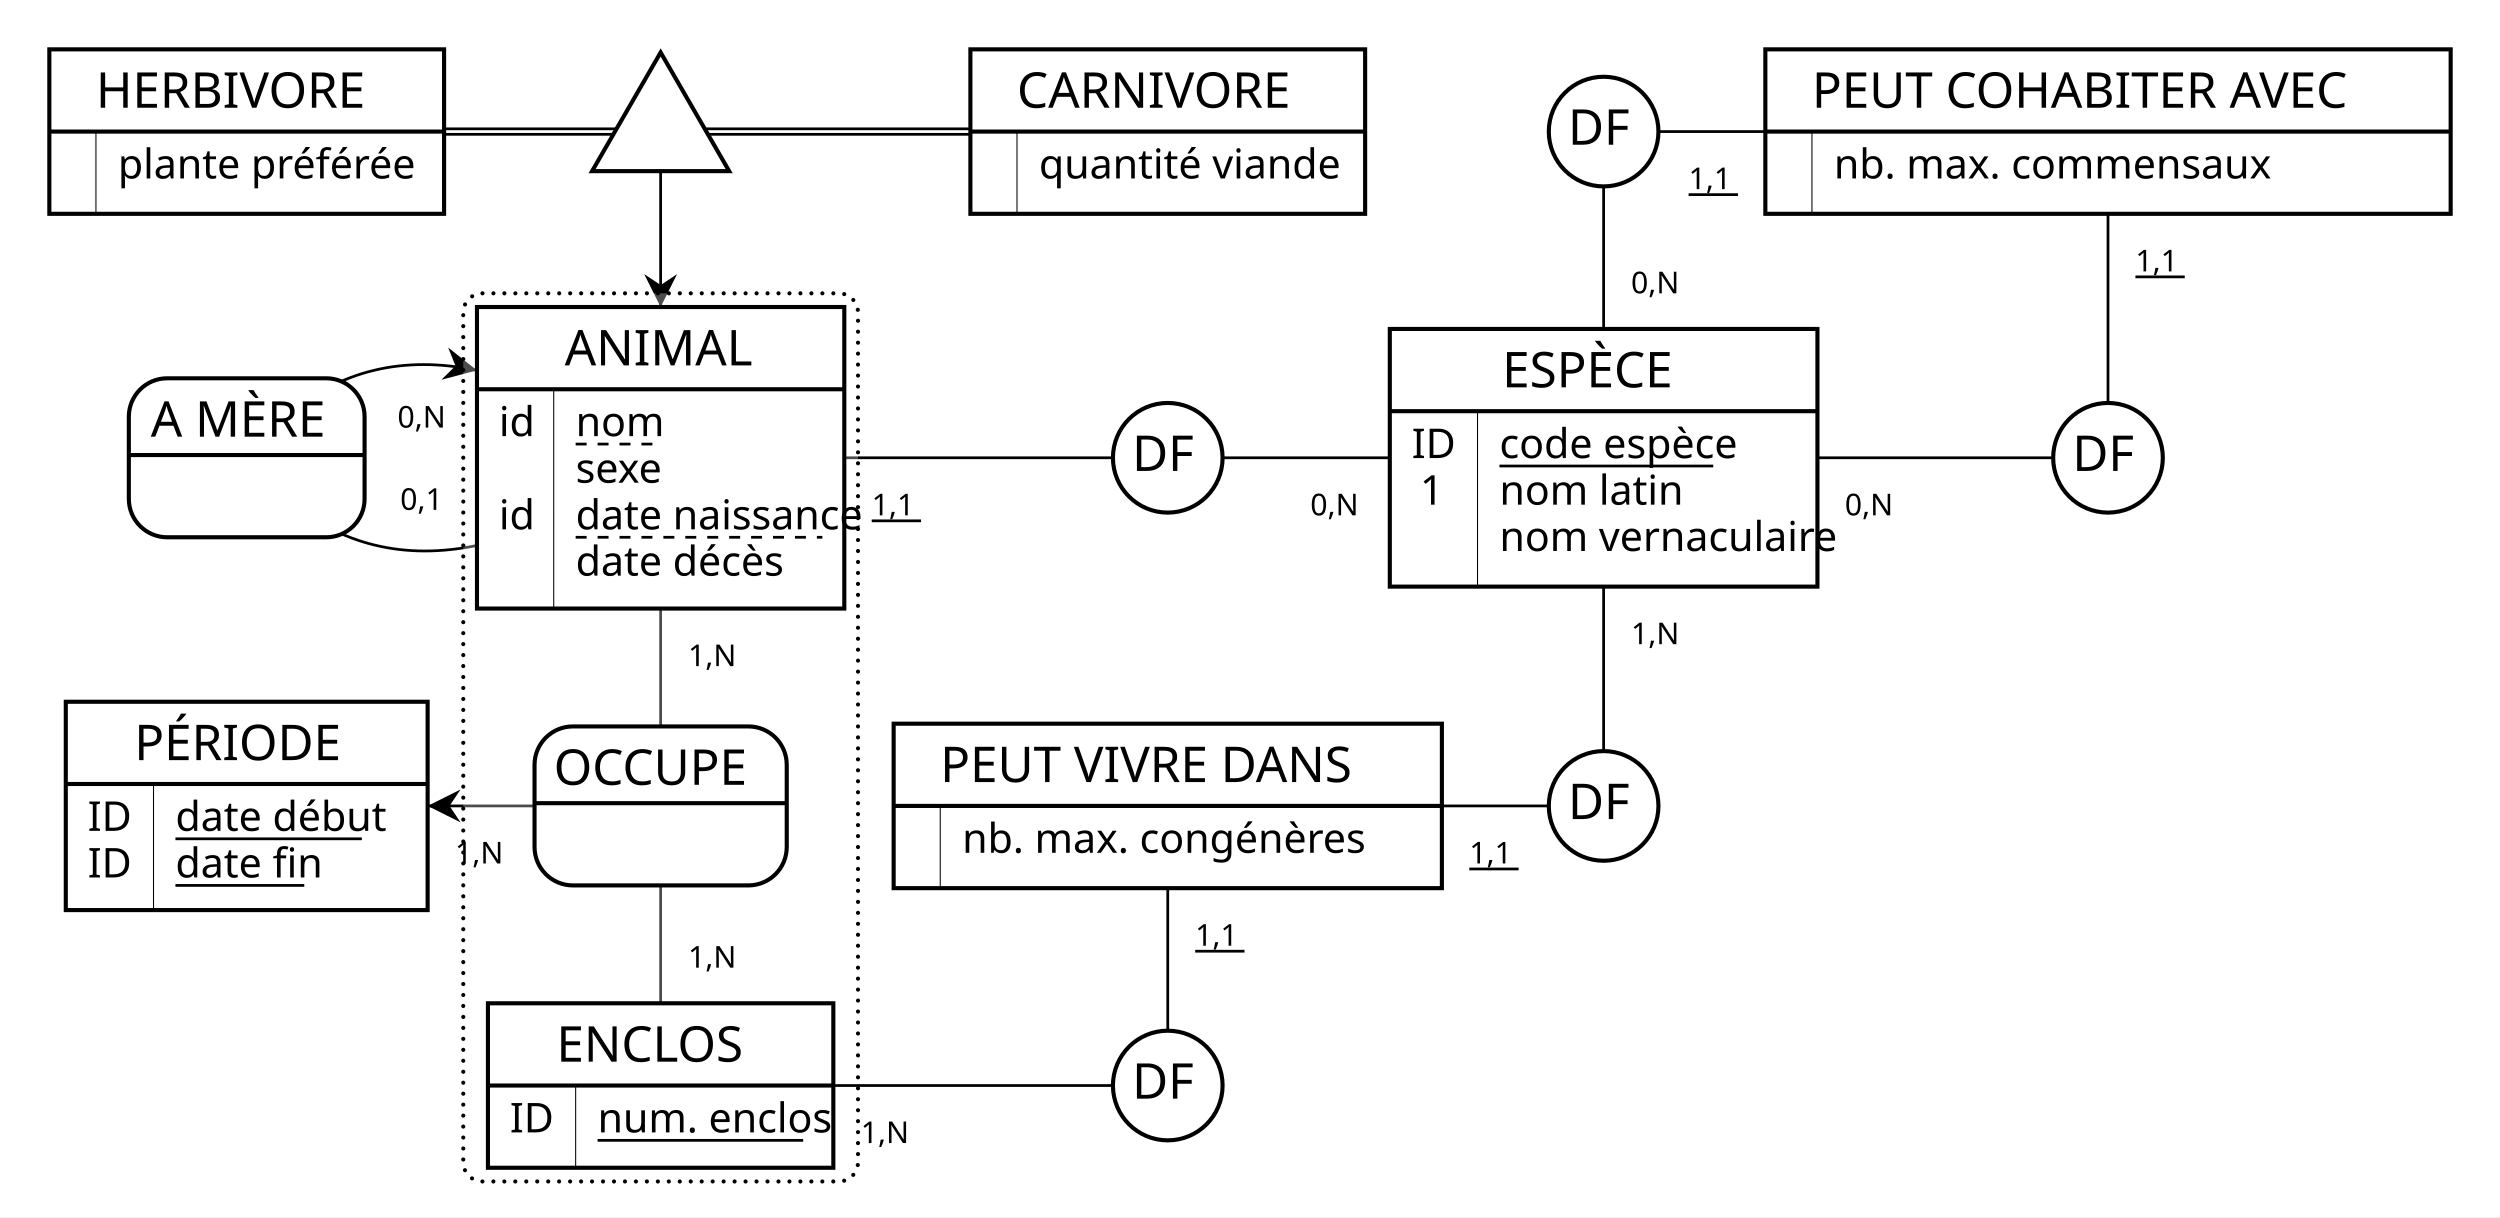
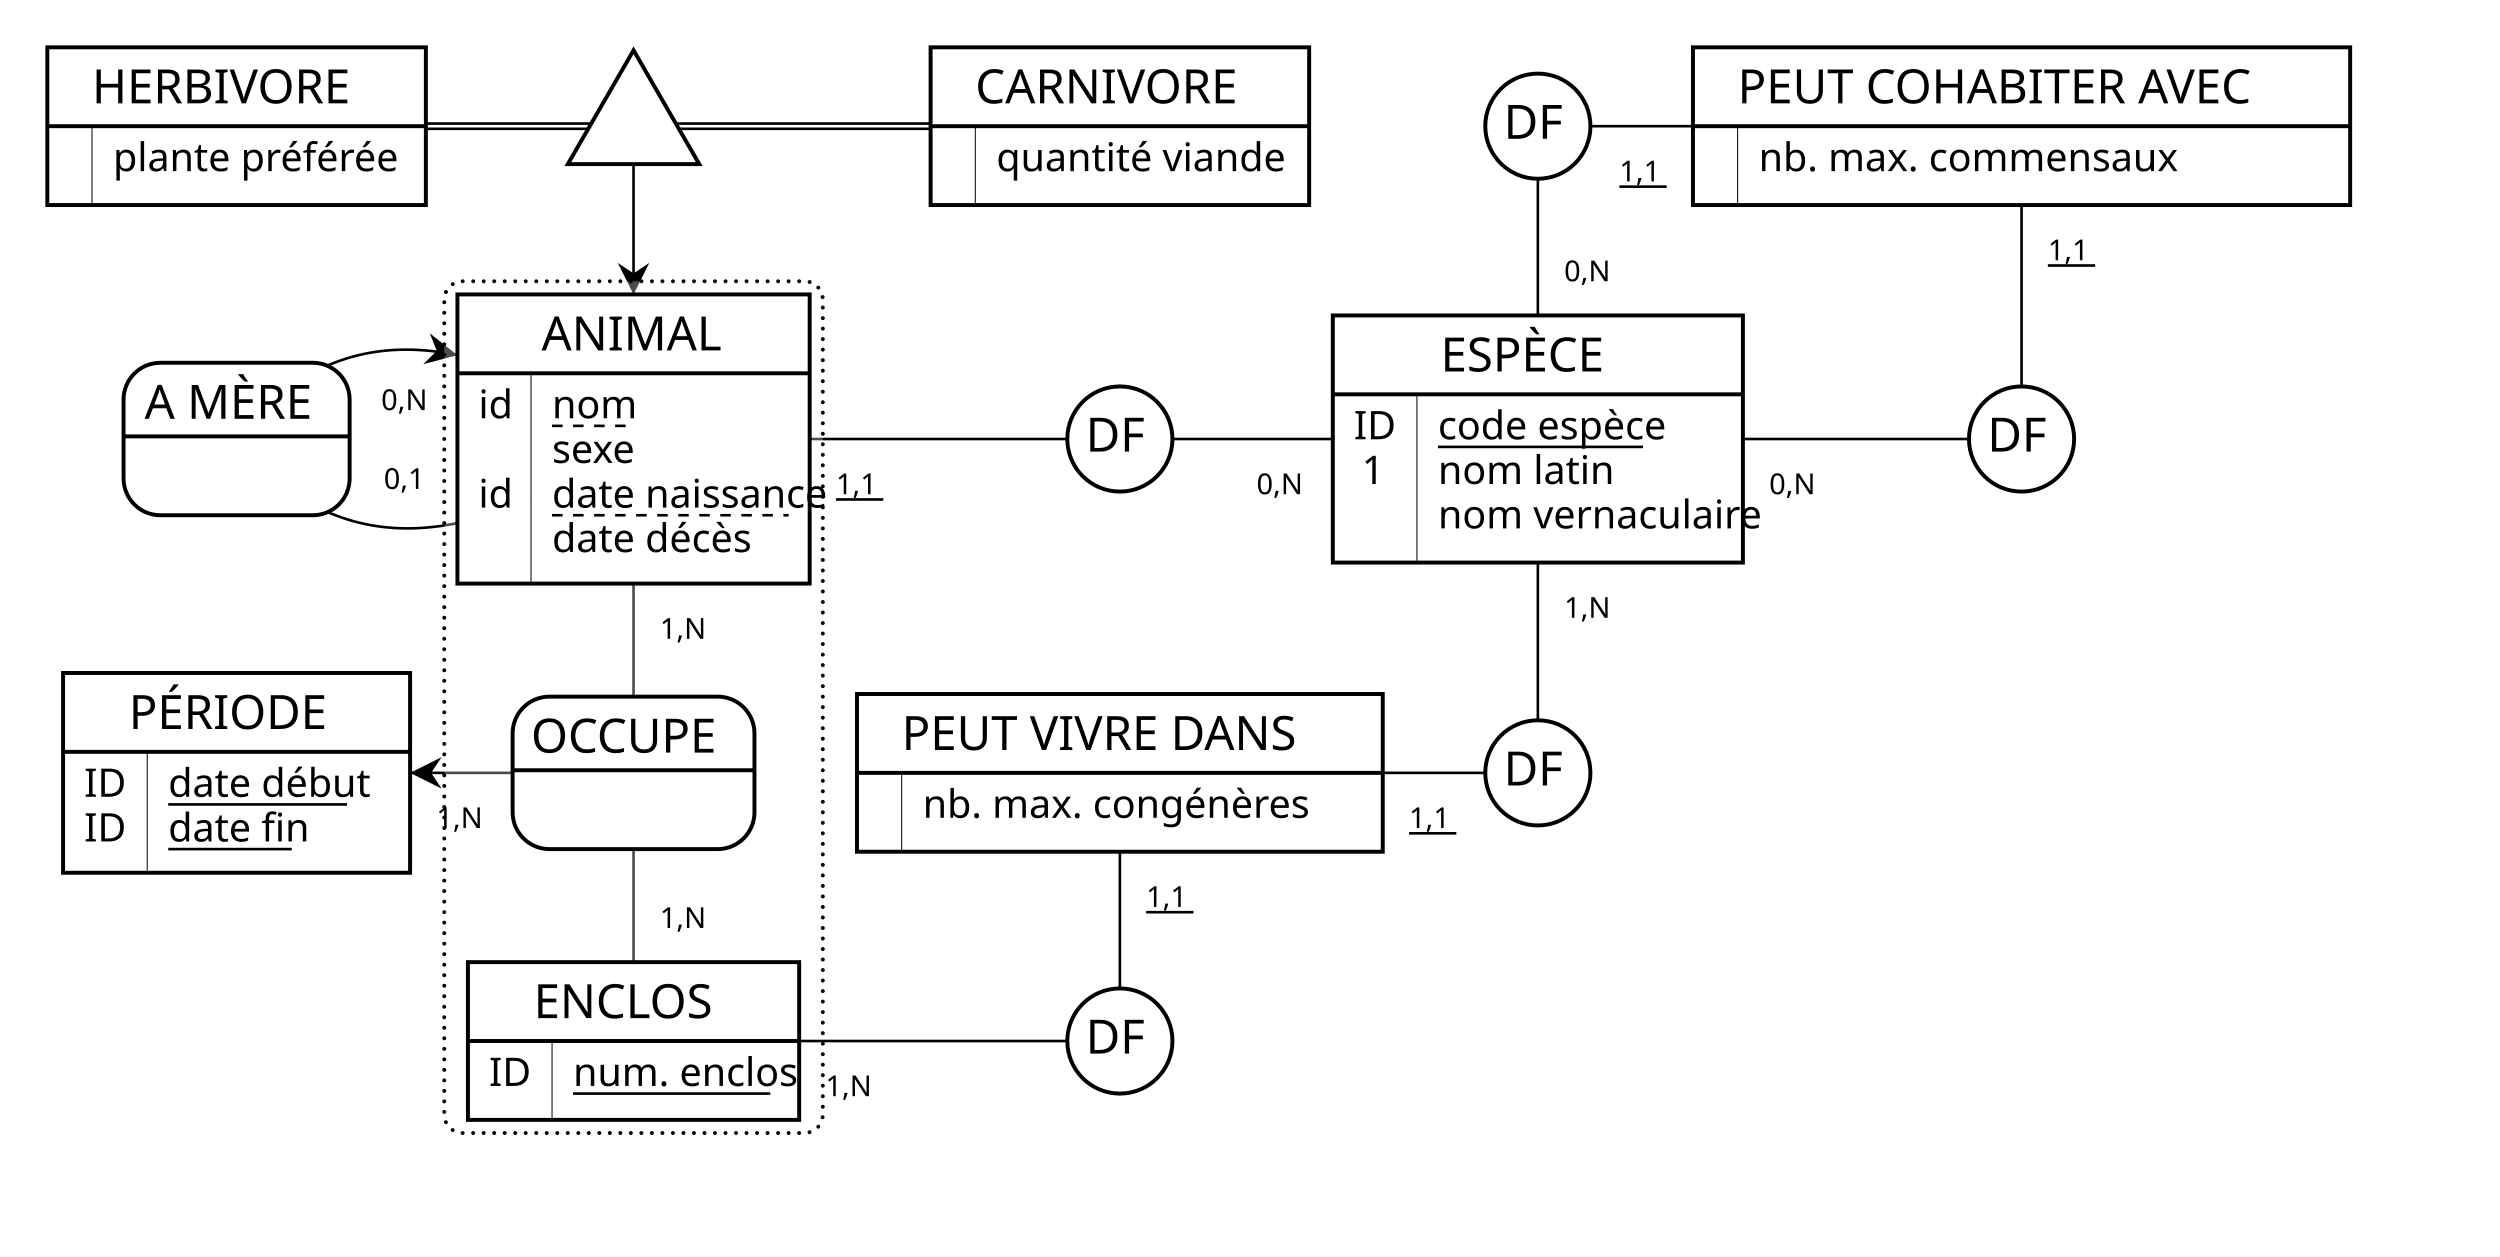
- <svg xmlns="http://www.w3.org/2000/svg" width="912" height="444" viewBox="0 0 912 444">
-   <rect x="0" y="0" width="912" height="444" fill="#FFFFFF" stroke="none" stroke-width="0" />
+ <svg xmlns="http://www.w3.org/2000/svg" width="951" height="478" viewBox="0 0 951 478">
+   <rect x="0" y="0" width="951" height="478" fill="#FFFFFF" stroke="none" stroke-width="0" />
  <g>
    <line x1="241" y1="167" x2="241" y2="48" stroke="#000000" stroke-width="1" />
    <polygon points="241 112 235 100 241 104 247 100" fill="#000000" stroke-width="0" />
    <line x1="426" y1="49" x2="241" y2="49" stroke="#000000" stroke-width="1" />
    <line x1="426" y1="47" x2="241" y2="47" stroke="#000000" stroke-width="1" />
    <line x1="90" y1="49" x2="241" y2="49" stroke="#000000" stroke-width="1" />
    <line x1="90" y1="47" x2="241" y2="47" stroke="#000000" stroke-width="1" />
    <g>
      <polygon points="241 19.13 216 62.43 266 62.43" stroke="#000000" stroke-width="1.5" fill="#FFFFFF" />
      <text x="241" y="54" fill="#000000" font-family="Copperplate" font-size="18" />
    </g>
  </g>
  <g>
    <line x1="769" y1="48" x2="585" y2="48" stroke="#000000" stroke-width="1" />
    <line x1="585" y1="167" x2="585" y2="48" stroke="#000000" stroke-width="1" />
    <g>
      <circle cx="585" cy="48" r="20" stroke="#000000" stroke-width="1.5" fill="#FFFFFF" />
      <text x="572" y="52.8" fill="#000000" font-family="Copperplate" font-size="18">DF</text>
    </g>
    <text x="616" y="69" fill="#000000" font-family="Futura" font-size="11">1,1</text>
    <line x1="616" y1="71" x2="634" y2="71" stroke="#000000" stroke-width="1" />
    <text x="595" y="107" fill="#000000" font-family="Futura" font-size="11">0,N</text>
  </g>
  <g>
    <path d="M241 167 C176.67 212.33 126.33 212.33 90 167" fill="none" stroke="#000000" stroke-width="1" />
    <path d="M241 167 C176 121.67 125.67 121.67 90 167" fill="none" stroke="#000000" stroke-width="1" />
    <polygon points="173.99 135.11 161.02 138.53 166.16 133.47 163.48 126.78" fill="#000000" stroke-width="0" />
    <g>
      <path d="M119 138 a14 14 90 0 1 14 14 V166 h-86 V152 a14 14 90 0 1 14 -14" fill="#FFFFFF" stroke="#FFFFFF" stroke-width="0" />
      <path d="M133 166 v16 a14 14 90 0 1 -14 14 H61 a14 14 90 0 1 -14 -14 V166 H86" fill="#FFFFFF" stroke="#FFFFFF" stroke-width="0" />
      <rect x="47" y="138" width="86" height="58" fill="none" rx="14" stroke="#000000" stroke-width="1.5" />
      <line x1="47" y1="166" x2="133" y2="166" stroke="#000000" stroke-width="1.5" />
      <text x="55" y="159.3" fill="#000000" font-family="Copperplate" font-size="18">A MÈRE</text>
    </g>
    <text x="146" y="186" fill="#000000" font-family="Futura" font-size="11">0,1</text>
    <text x="145" y="156" fill="#000000" font-family="Futura" font-size="11">0,N</text>
  </g>
  <g>
    <line x1="585" y1="167" x2="426" y2="167" stroke="#000000" stroke-width="1" />
    <line x1="241" y1="167" x2="426" y2="167" stroke="#000000" stroke-width="1" />
    <g>
      <circle cx="426" cy="167" r="20" stroke="#000000" stroke-width="1.5" fill="#FFFFFF" />
      <text x="413" y="171.8" fill="#000000" font-family="Copperplate" font-size="18">DF</text>
    </g>
    <text x="478" y="188" fill="#000000" font-family="Futura" font-size="11">0,N</text>
    <text x="318" y="188" fill="#000000" font-family="Futura" font-size="11">1,1</text>
    <line x1="318" y1="190" x2="336" y2="190" stroke="#000000" stroke-width="1" />
  </g>
  <g>
    <line x1="769" y1="48" x2="769" y2="167" stroke="#000000" stroke-width="1" />
    <line x1="585" y1="167" x2="769" y2="167" stroke="#000000" stroke-width="1" />
    <g>
      <circle cx="769" cy="167" r="20" stroke="#000000" stroke-width="1.5" fill="#FFFFFF" />
      <text x="756" y="171.8" fill="#000000" font-family="Copperplate" font-size="18">DF</text>
    </g>
    <text x="779" y="99" fill="#000000" font-family="Futura" font-size="11">1,1</text>
    <line x1="779" y1="101" x2="797" y2="101" stroke="#000000" stroke-width="1" />
    <text x="673" y="188" fill="#000000" font-family="Futura" font-size="11">0,N</text>
  </g>
  <g>
    <line x1="241" y1="167" x2="241" y2="294" stroke="#000000" stroke-width="1" />
    <line x1="90" y1="294" x2="241" y2="294" stroke="#000000" stroke-width="1" />
    <polygon points="156 294 168 288 164 294 168 300" fill="#000000" stroke-width="0" />
    <line x1="241" y1="396" x2="241" y2="294" stroke="#000000" stroke-width="1" />
    <g>
      <path d="M176 107 L306 107 a7 7 0 0 1 7 7 L313 424 a7 7 0 0 1 -7 7 L176 431 a7 7 0 0 1 -7 -7 L169 114 a7 7 0 0 1 7 -7" fill="#FFFFFF" stroke="none" stroke-width="0" opacity="0.3" />
      <path d="M176 107 L306 107 a7 7 0 0 1 7 7 L313 424 a7 7 0 0 1 -7 7 L176 431 a7 7 0 0 1 -7 -7 L169 114 a7 7 0 0 1 7 -7" fill="none" stroke="#000000" stroke-width="1.5" stroke-dasharray="0,4" stroke-linecap="round" />
      <path d="M273 265 a14 14 90 0 1 14 14 V293 h-92 V279 a14 14 90 0 1 14 -14" fill="#FFFFFF" stroke="#FFFFFF" stroke-width="0" />
      <path d="M287 293 v16 a14 14 90 0 1 -14 14 H209 a14 14 90 0 1 -14 -14 V293 H92" fill="#FFFFFF" stroke="#FFFFFF" stroke-width="0" />
      <rect x="195" y="265" width="92" height="58" fill="none" rx="14" stroke="#000000" stroke-width="1.5" />
      <line x1="195" y1="293" x2="287" y2="293" stroke="#000000" stroke-width="1.5" />
      <text x="202" y="286.3" fill="#000000" font-family="Copperplate" font-size="18">OCCUPE</text>
    </g>
    <text x="251" y="243" fill="#000000" font-family="Futura" font-size="11">1,N</text>
    <text x="166" y="315" fill="#000000" font-family="Futura" font-size="11">1,N</text>
    <text x="251" y="353" fill="#000000" font-family="Futura" font-size="11">1,N</text>
  </g>
  <g>
    <line x1="426" y1="294" x2="585" y2="294" stroke="#000000" stroke-width="1" />
    <line x1="585" y1="167" x2="585" y2="294" stroke="#000000" stroke-width="1" />
    <g>
      <circle cx="585" cy="294" r="20" stroke="#000000" stroke-width="1.5" fill="#FFFFFF" />
      <text x="572" y="298.8" fill="#000000" font-family="Copperplate" font-size="18">DF</text>
    </g>
    <text x="536" y="315" fill="#000000" font-family="Futura" font-size="11">1,1</text>
    <line x1="536" y1="317" x2="554" y2="317" stroke="#000000" stroke-width="1" />
    <text x="595" y="235" fill="#000000" font-family="Futura" font-size="11">1,N</text>
  </g>
  <g>
    <line x1="426" y1="294" x2="426" y2="396" stroke="#000000" stroke-width="1" />
    <line x1="241" y1="396" x2="426" y2="396" stroke="#000000" stroke-width="1" />
    <g>
      <circle cx="426" cy="396" r="20" stroke="#000000" stroke-width="1.5" fill="#FFFFFF" />
      <text x="413" y="400.8" fill="#000000" font-family="Copperplate" font-size="18">DF</text>
    </g>
    <text x="436" y="345" fill="#000000" font-family="Futura" font-size="11">1,1</text>
    <line x1="436" y1="347" x2="454" y2="347" stroke="#000000" stroke-width="1" />
    <text x="314" y="417" fill="#000000" font-family="Futura" font-size="11">1,N</text>
  </g>
  <g>
    <g>
      <rect x="18" y="18" width="144" height="30" fill="#FFFFFF" stroke="none" stroke-width="0" opacity="1" />
      <rect x="35" y="48" width="127" height="30" fill="#FFFFFF" stroke="none" stroke-width="0" opacity="1" />
      <rect x="18" y="48" width="17" height="30" fill="#FFFFFF" stroke="none" stroke-width="0" opacity="1" />
      <line x1="35" y1="48" x2="35" y2="78" stroke="#000000" stroke-width="0.38" />
      <rect x="18" y="18" width="144" height="60" fill="none" stroke="#000000" stroke-width="1.5" opacity="1" />
      <line x1="18" y1="48" x2="162" y2="48" stroke="#000000" stroke-width="1.5" />
    </g>
    <text x="35" y="39.3" fill="#000000" font-family="Copperplate" font-size="18">HERBIVORE</text>
    <text x="43" y="65.1" fill="#000000" font-family="Gill Sans" font-size="15">plante préférée</text>
    <text x="26" y="65.1" fill="#000000" font-family="Gill Sans" font-size="15" />
  </g>
  <g>
    <g>
      <rect x="354" y="18" width="144" height="30" fill="#FFFFFF" stroke="none" stroke-width="0" opacity="1" />
      <rect x="371" y="48" width="127" height="30" fill="#FFFFFF" stroke="none" stroke-width="0" opacity="1" />
      <rect x="354" y="48" width="17" height="30" fill="#FFFFFF" stroke="none" stroke-width="0" opacity="1" />
      <line x1="371" y1="48" x2="371" y2="78" stroke="#000000" stroke-width="0.38" />
      <rect x="354" y="18" width="144" height="60" fill="none" stroke="#000000" stroke-width="1.5" opacity="1" />
      <line x1="354" y1="48" x2="498" y2="48" stroke="#000000" stroke-width="1.5" />
    </g>
    <text x="371" y="39.3" fill="#000000" font-family="Copperplate" font-size="18">CARNIVORE</text>
    <text x="379" y="65.1" fill="#000000" font-family="Gill Sans" font-size="15">quantité viande</text>
    <text x="362" y="65.1" fill="#000000" font-family="Gill Sans" font-size="15" />
  </g>
  <g>
    <g>
      <rect x="644" y="18" width="250" height="30" fill="#FFFFFF" stroke="none" stroke-width="0" opacity="1" />
      <rect x="661" y="48" width="233" height="30" fill="#FFFFFF" stroke="none" stroke-width="0" opacity="1" />
      <rect x="644" y="48" width="17" height="30" fill="#FFFFFF" stroke="none" stroke-width="0" opacity="1" />
      <line x1="661" y1="48" x2="661" y2="78" stroke="#000000" stroke-width="0.38" />
      <rect x="644" y="18" width="250" height="60" fill="none" stroke="#000000" stroke-width="1.5" opacity="1" />
      <line x1="644" y1="48" x2="894" y2="48" stroke="#000000" stroke-width="1.5" />
    </g>
    <text x="661" y="39.3" fill="#000000" font-family="Copperplate" font-size="18">PEUT COHABITER AVEC</text>
    <text x="669" y="65.1" fill="#000000" font-family="Gill Sans" font-size="15">nb. max. commensaux</text>
    <text x="652" y="65.1" fill="#000000" font-family="Gill Sans" font-size="15" />
  </g>
  <g>
    <g>
      <rect x="174" y="112" width="134" height="30" fill="#FFFFFF" stroke="none" stroke-width="0" opacity="1" />
      <rect x="202" y="142" width="106" height="80" fill="#FFFFFF" stroke="none" stroke-width="0" opacity="1" />
      <rect x="174" y="142" width="28" height="80" fill="#FFFFFF" stroke="none" stroke-width="0" opacity="1" />
      <line x1="202" y1="142" x2="202" y2="222" stroke="#000000" stroke-width="0.38" />
      <rect x="174" y="112" width="134" height="110" fill="none" stroke="#000000" stroke-width="1.5" opacity="1" />
      <line x1="174" y1="142" x2="308" y2="142" stroke="#000000" stroke-width="1.5" />
    </g>
    <text x="206" y="133.3" fill="#000000" font-family="Copperplate" font-size="18">ANIMAL</text>
    <text x="210" y="159.1" fill="#000000" font-family="Gill Sans" font-size="15">nom</text>
    <text x="182" y="159.1" fill="#000000" font-family="Gill Sans" font-size="15">id</text>
    <line x1="210" y1="162" x2="239" y2="162" stroke="#000000" stroke-width="1" stroke-dasharray="4" />
    <text x="210" y="176.1" fill="#000000" font-family="Gill Sans" font-size="15">sexe</text>
    <text x="187" y="176.1" fill="#000000" font-family="Gill Sans" font-size="15" />
    <text x="210" y="193.1" fill="#000000" font-family="Gill Sans" font-size="15">date naissance</text>
    <text x="182" y="193.1" fill="#000000" font-family="Gill Sans" font-size="15">id</text>
    <line x1="210" y1="196" x2="300" y2="196" stroke="#000000" stroke-width="1" stroke-dasharray="4" />
    <text x="210" y="210" fill="#000000" font-family="Gill Sans" font-size="15">date décès</text>
    <text x="187" y="210" fill="#000000" font-family="Gill Sans" font-size="15" />
  </g>
  <g>
    <g>
      <rect x="507" y="120" width="156" height="30" fill="#FFFFFF" stroke="none" stroke-width="0" opacity="1" />
      <rect x="539" y="150" width="124" height="64" fill="#FFFFFF" stroke="none" stroke-width="0" opacity="1" />
      <rect x="507" y="150" width="32" height="64" fill="#FFFFFF" stroke="none" stroke-width="0" opacity="1" />
      <line x1="539" y1="150" x2="539" y2="214" stroke="#000000" stroke-width="0.38" />
      <rect x="507" y="120" width="156" height="94" fill="none" stroke="#000000" stroke-width="1.5" opacity="1" />
      <line x1="507" y1="150" x2="663" y2="150" stroke="#000000" stroke-width="1.5" />
    </g>
    <text x="548" y="141.3" fill="#000000" font-family="Copperplate" font-size="18">ESPÈCE</text>
    <text x="547" y="167.1" fill="#000000" font-family="Gill Sans" font-size="15">code espèce</text>
    <text x="515" y="167.1" fill="#000000" font-family="Gill Sans" font-size="15">ID</text>
    <line x1="547" y1="170" x2="625" y2="170" stroke="#000000" stroke-width="1" />
    <text x="547" y="184.1" fill="#000000" font-family="Gill Sans" font-size="15">nom latin</text>
    <text x="518" y="184.1" fill="#000000" font-family="Gill Sans" font-size="15">1</text>
    <text x="547" y="201" fill="#000000" font-family="Gill Sans" font-size="15">nom vernaculaire</text>
    <text x="522" y="201" fill="#000000" font-family="Gill Sans" font-size="15" />
  </g>
  <g>
    <g>
      <rect x="24" y="256" width="132" height="30" fill="#FFFFFF" stroke="none" stroke-width="0" opacity="1" />
      <rect x="56" y="286" width="100" height="46" fill="#FFFFFF" stroke="none" stroke-width="0" opacity="1" />
      <rect x="24" y="286" width="32" height="46" fill="#FFFFFF" stroke="none" stroke-width="0" opacity="1" />
      <line x1="56" y1="286" x2="56" y2="332" stroke="#000000" stroke-width="0.38" />
      <rect x="24" y="256" width="132" height="76" fill="none" stroke="#000000" stroke-width="1.5" opacity="1" />
      <line x1="24" y1="286" x2="156" y2="286" stroke="#000000" stroke-width="1.5" />
    </g>
    <text x="49" y="277.3" fill="#000000" font-family="Copperplate" font-size="18">PÉRIODE</text>
    <text x="64" y="303.1" fill="#000000" font-family="Gill Sans" font-size="15">date début</text>
    <text x="32" y="303.1" fill="#000000" font-family="Gill Sans" font-size="15">ID</text>
    <line x1="64" y1="306" x2="132" y2="306" stroke="#000000" stroke-width="1" />
    <text x="64" y="320.1" fill="#000000" font-family="Gill Sans" font-size="15">date fin</text>
    <text x="32" y="320.1" fill="#000000" font-family="Gill Sans" font-size="15">ID</text>
    <line x1="64" y1="323" x2="111" y2="323" stroke="#000000" stroke-width="1" />
  </g>
  <g>
    <g>
      <rect x="326" y="264" width="200" height="30" fill="#FFFFFF" stroke="none" stroke-width="0" opacity="1" />
      <rect x="343" y="294" width="183" height="30" fill="#FFFFFF" stroke="none" stroke-width="0" opacity="1" />
      <rect x="326" y="294" width="17" height="30" fill="#FFFFFF" stroke="none" stroke-width="0" opacity="1" />
      <line x1="343" y1="294" x2="343" y2="324" stroke="#000000" stroke-width="0.38" />
      <rect x="326" y="264" width="200" height="60" fill="none" stroke="#000000" stroke-width="1.5" opacity="1" />
      <line x1="326" y1="294" x2="526" y2="294" stroke="#000000" stroke-width="1.5" />
    </g>
    <text x="343" y="285.3" fill="#000000" font-family="Copperplate" font-size="18">PEUT VIVRE DANS</text>
    <text x="351" y="311.1" fill="#000000" font-family="Gill Sans" font-size="15">nb. max. congénères</text>
    <text x="334" y="311.1" fill="#000000" font-family="Gill Sans" font-size="15" />
  </g>
  <g>
    <g>
      <rect x="178" y="366" width="126" height="30" fill="#FFFFFF" stroke="none" stroke-width="0" opacity="1" />
      <rect x="210" y="396" width="94" height="30" fill="#FFFFFF" stroke="none" stroke-width="0" opacity="1" />
      <rect x="178" y="396" width="32" height="30" fill="#FFFFFF" stroke="none" stroke-width="0" opacity="1" />
      <line x1="210" y1="396" x2="210" y2="426" stroke="#000000" stroke-width="0.38" />
      <rect x="178" y="366" width="126" height="60" fill="none" stroke="#000000" stroke-width="1.5" opacity="1" />
      <line x1="178" y1="396" x2="304" y2="396" stroke="#000000" stroke-width="1.5" />
    </g>
    <text x="203" y="387.3" fill="#000000" font-family="Copperplate" font-size="18">ENCLOS</text>
    <text x="218" y="413.1" fill="#000000" font-family="Gill Sans" font-size="15">num. enclos</text>
    <text x="186" y="413.1" fill="#000000" font-family="Gill Sans" font-size="15">ID</text>
    <line x1="218" y1="416" x2="293" y2="416" stroke="#000000" stroke-width="1" />
  </g>
</svg>
